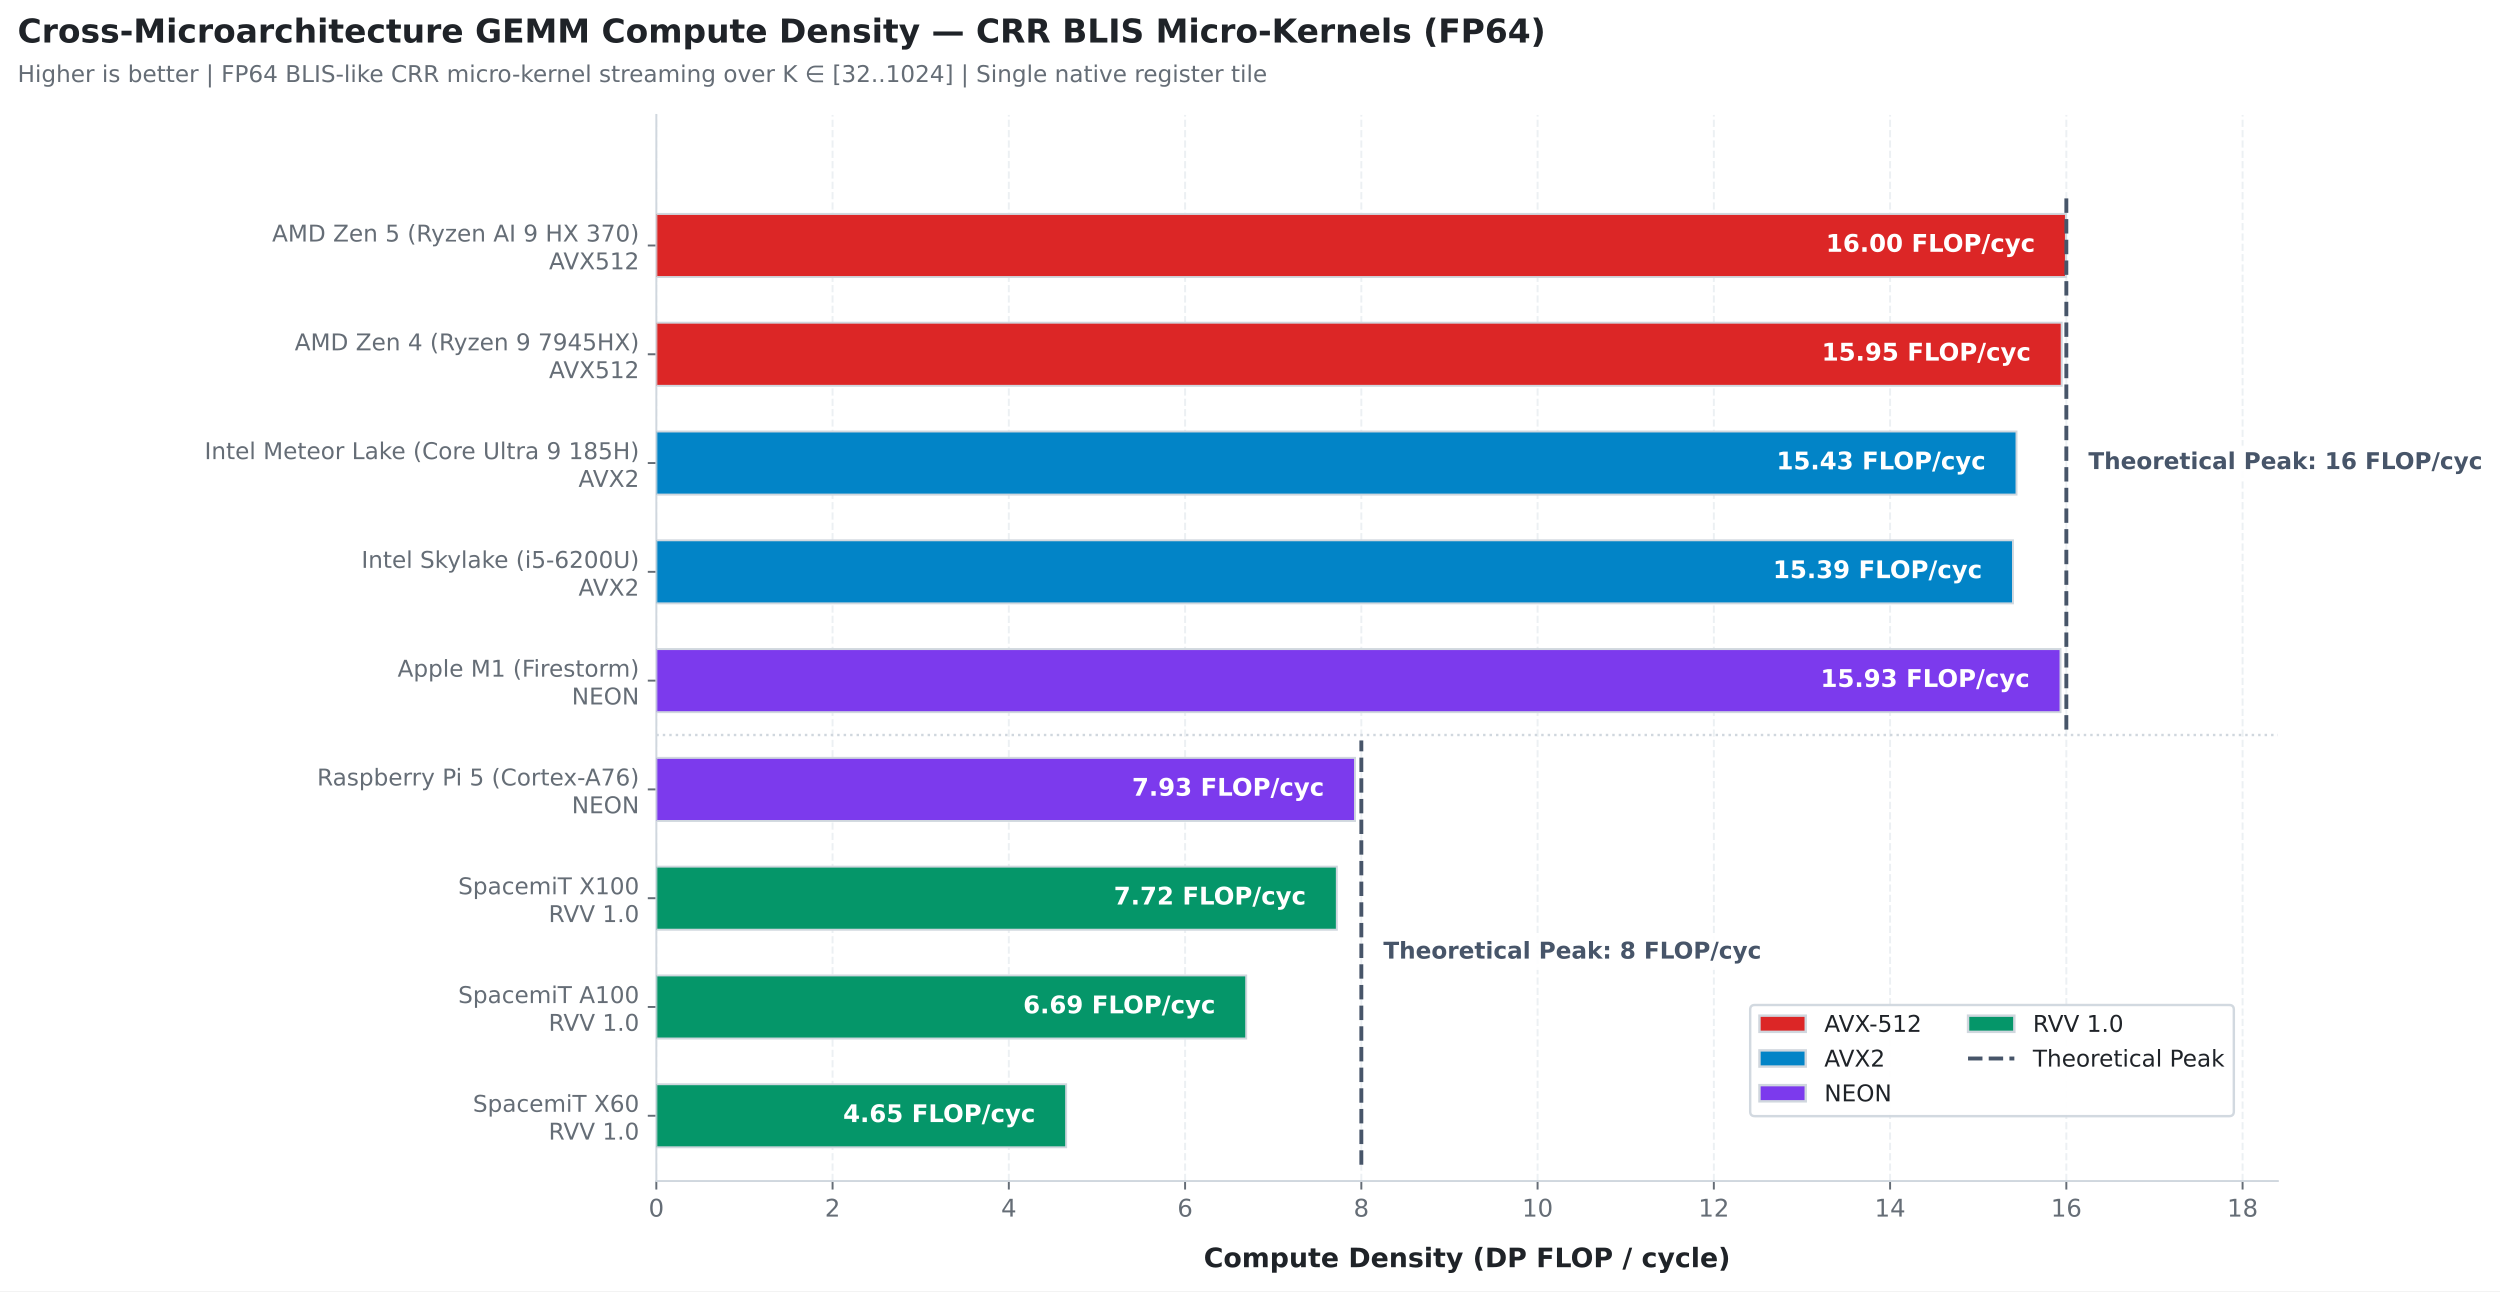
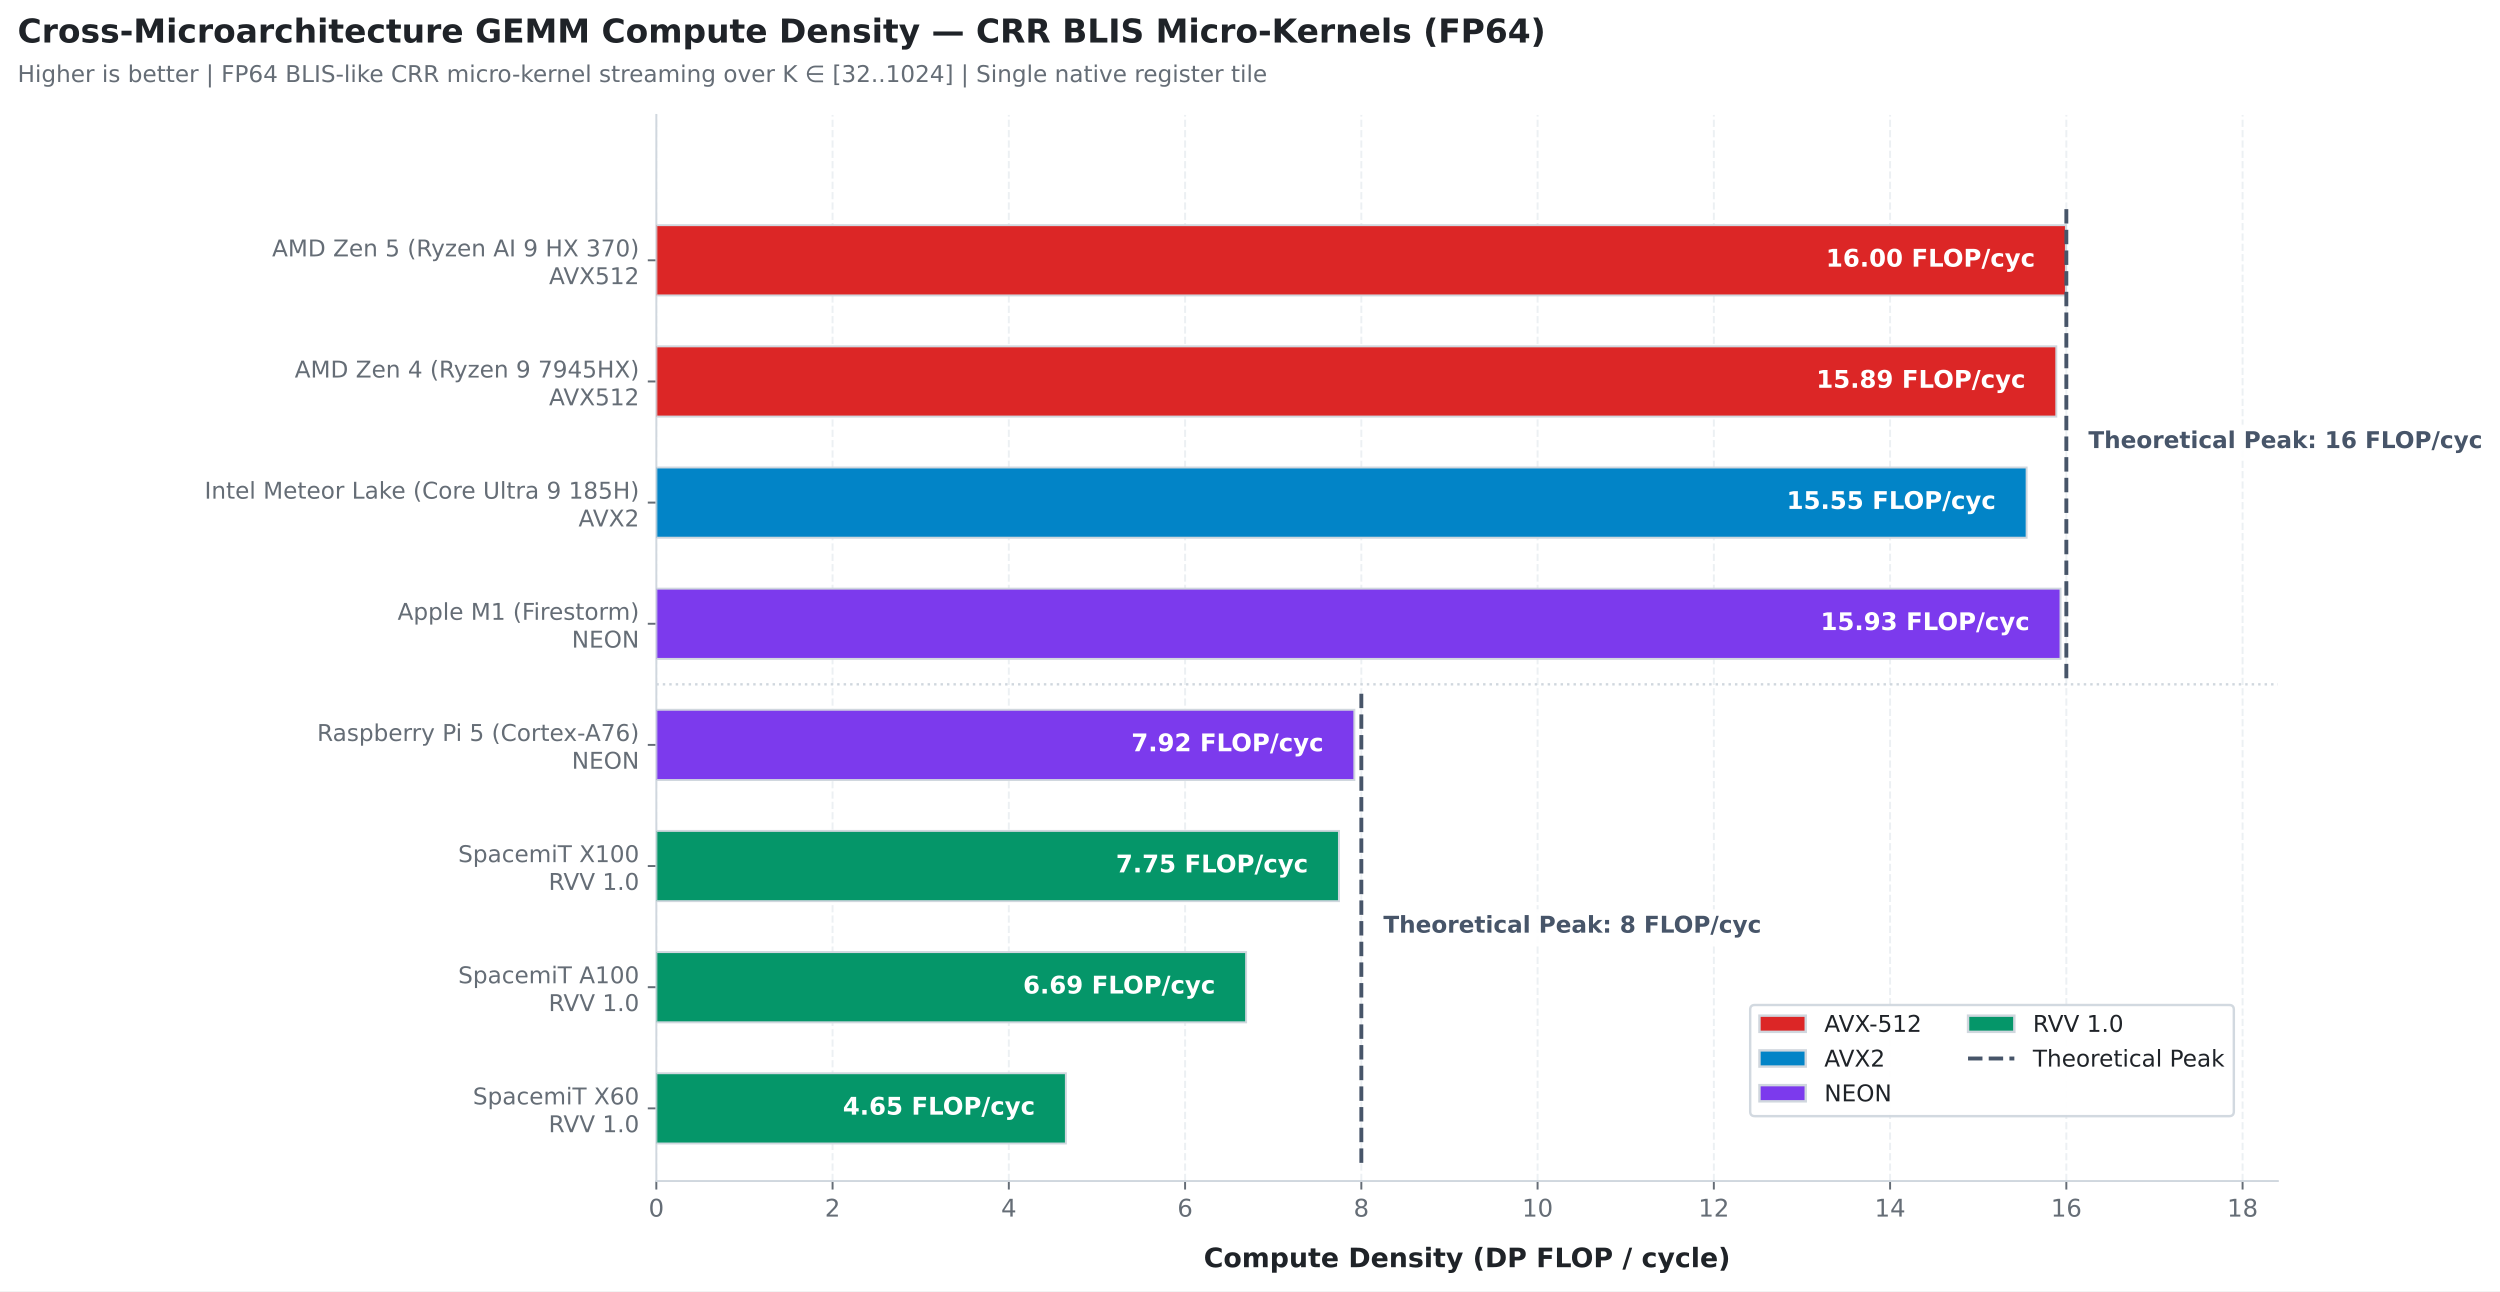
<svg xmlns="http://www.w3.org/2000/svg" xmlns:xlink="http://www.w3.org/1999/xlink" width="1025.709pt" height="529.759pt" viewBox="0 0 1025.709 529.759" version="1.1">
  <defs>
    <style type="text/css">*{stroke-linejoin: round; stroke-linecap: butt}</style>
  </defs>
  <g id="figure_1">
    <g id="patch_1">
      <path d="M 0 529.759  L 1025.709 529.759  L 1025.709 0  L 0 0  z " style="fill: #ffffff" />
    </g>
    <g id="axes_1">
      <g id="patch_2">
        <path d="M 269.28 484.558  L 934.56 484.558  L 934.56 47.158  L 269.28 47.158  z " style="fill: #ffffff" />
      </g>
      <g id="matplotlib.axis_1">
        <g id="xtick_1">
          <g id="line2d_1">
-             <path d="M 269.28 484.558  L 269.28 47.158  " clip-path="url(#pf3f0d7f407)" style="fill: none; stroke-dasharray: 2.96,1.28; stroke-dashoffset: 0; stroke: #eaeef2; stroke-opacity: 0.9; stroke-width: 0.8" />
+             <path d="M 269.28 484.558  L 269.28 47.158  " clip-path="url(#p7a6e7ef823)" style="fill: none; stroke-dasharray: 2.96,1.28; stroke-dashoffset: 0; stroke: #eaeef2; stroke-opacity: 0.9; stroke-width: 0.8" />
          </g>
          <g id="line2d_2">
            <defs>
-               <path id="m3ccd0ef0bd" d="M 0 0  L 0 3.5  " style="stroke: #656d76; stroke-width: 0.8" />
+               <path id="mf4d16cbd3a" d="M 0 0  L 0 3.5  " style="stroke: #656d76; stroke-width: 0.8" />
            </defs>
            <g>
-               <use xlink:href="#m3ccd0ef0bd" x="269.28" y="484.558" style="fill: #656d76; stroke: #656d76; stroke-width: 0.8" />
+               <use xlink:href="#mf4d16cbd3a" x="269.28" y="484.558" style="fill: #656d76; stroke: #656d76; stroke-width: 0.8" />
            </g>
          </g>
          <g id="text_1">
            <text style="font-size: 10px; font-family: 'DejaVu Sans', 'Liberation Sans', 'Helvetica', 'Arial', sans-serif; text-anchor: middle; fill: #656d76" x="269.28" y="499.156" transform="rotate(-0 269.28 499.1555)">0</text>
          </g>
        </g>
        <g id="xtick_2">
          <g id="line2d_3">
-             <path d="M 341.593 484.558  L 341.593 47.158  " clip-path="url(#pf3f0d7f407)" style="fill: none; stroke-dasharray: 2.96,1.28; stroke-dashoffset: 0; stroke: #eaeef2; stroke-opacity: 0.9; stroke-width: 0.8" />
+             <path d="M 341.593 484.558  L 341.593 47.158  " clip-path="url(#p7a6e7ef823)" style="fill: none; stroke-dasharray: 2.96,1.28; stroke-dashoffset: 0; stroke: #eaeef2; stroke-opacity: 0.9; stroke-width: 0.8" />
          </g>
          <g id="line2d_4">
            <g>
-               <use xlink:href="#m3ccd0ef0bd" x="341.593" y="484.558" style="fill: #656d76; stroke: #656d76; stroke-width: 0.8" />
+               <use xlink:href="#mf4d16cbd3a" x="341.593" y="484.558" style="fill: #656d76; stroke: #656d76; stroke-width: 0.8" />
            </g>
          </g>
          <g id="text_2">
            <text style="font-size: 10px; font-family: 'DejaVu Sans', 'Liberation Sans', 'Helvetica', 'Arial', sans-serif; text-anchor: middle; fill: #656d76" x="341.593" y="499.156" transform="rotate(-0 341.593 499.1555)">2</text>
          </g>
        </g>
        <g id="xtick_3">
          <g id="line2d_5">
-             <path d="M 413.906 484.558  L 413.906 47.158  " clip-path="url(#pf3f0d7f407)" style="fill: none; stroke-dasharray: 2.96,1.28; stroke-dashoffset: 0; stroke: #eaeef2; stroke-opacity: 0.9; stroke-width: 0.8" />
+             <path d="M 413.906 484.558  L 413.906 47.158  " clip-path="url(#p7a6e7ef823)" style="fill: none; stroke-dasharray: 2.96,1.28; stroke-dashoffset: 0; stroke: #eaeef2; stroke-opacity: 0.9; stroke-width: 0.8" />
          </g>
          <g id="line2d_6">
            <g>
-               <use xlink:href="#m3ccd0ef0bd" x="413.906" y="484.558" style="fill: #656d76; stroke: #656d76; stroke-width: 0.8" />
+               <use xlink:href="#mf4d16cbd3a" x="413.906" y="484.558" style="fill: #656d76; stroke: #656d76; stroke-width: 0.8" />
            </g>
          </g>
          <g id="text_3">
            <text style="font-size: 10px; font-family: 'DejaVu Sans', 'Liberation Sans', 'Helvetica', 'Arial', sans-serif; text-anchor: middle; fill: #656d76" x="413.906" y="499.156" transform="rotate(-0 413.9061 499.1555)">4</text>
          </g>
        </g>
        <g id="xtick_4">
          <g id="line2d_7">
-             <path d="M 486.219 484.558  L 486.219 47.158  " clip-path="url(#pf3f0d7f407)" style="fill: none; stroke-dasharray: 2.96,1.28; stroke-dashoffset: 0; stroke: #eaeef2; stroke-opacity: 0.9; stroke-width: 0.8" />
+             <path d="M 486.219 484.558  L 486.219 47.158  " clip-path="url(#p7a6e7ef823)" style="fill: none; stroke-dasharray: 2.96,1.28; stroke-dashoffset: 0; stroke: #eaeef2; stroke-opacity: 0.9; stroke-width: 0.8" />
          </g>
          <g id="line2d_8">
            <g>
-               <use xlink:href="#m3ccd0ef0bd" x="486.219" y="484.558" style="fill: #656d76; stroke: #656d76; stroke-width: 0.8" />
+               <use xlink:href="#mf4d16cbd3a" x="486.219" y="484.558" style="fill: #656d76; stroke: #656d76; stroke-width: 0.8" />
            </g>
          </g>
          <g id="text_4">
            <text style="font-size: 10px; font-family: 'DejaVu Sans', 'Liberation Sans', 'Helvetica', 'Arial', sans-serif; text-anchor: middle; fill: #656d76" x="486.219" y="499.156" transform="rotate(-0 486.2191 499.1555)">6</text>
          </g>
        </g>
        <g id="xtick_5">
          <g id="line2d_9">
-             <path d="M 558.532 484.558  L 558.532 47.158  " clip-path="url(#pf3f0d7f407)" style="fill: none; stroke-dasharray: 2.96,1.28; stroke-dashoffset: 0; stroke: #eaeef2; stroke-opacity: 0.9; stroke-width: 0.8" />
+             <path d="M 558.532 484.558  L 558.532 47.158  " clip-path="url(#p7a6e7ef823)" style="fill: none; stroke-dasharray: 2.96,1.28; stroke-dashoffset: 0; stroke: #eaeef2; stroke-opacity: 0.9; stroke-width: 0.8" />
          </g>
          <g id="line2d_10">
            <g>
-               <use xlink:href="#m3ccd0ef0bd" x="558.532" y="484.558" style="fill: #656d76; stroke: #656d76; stroke-width: 0.8" />
+               <use xlink:href="#mf4d16cbd3a" x="558.532" y="484.558" style="fill: #656d76; stroke: #656d76; stroke-width: 0.8" />
            </g>
          </g>
          <g id="text_5">
            <text style="font-size: 10px; font-family: 'DejaVu Sans', 'Liberation Sans', 'Helvetica', 'Arial', sans-serif; text-anchor: middle; fill: #656d76" x="558.532" y="499.156" transform="rotate(-0 558.5322 499.1555)">8</text>
          </g>
        </g>
        <g id="xtick_6">
          <g id="line2d_11">
-             <path d="M 630.845 484.558  L 630.845 47.158  " clip-path="url(#pf3f0d7f407)" style="fill: none; stroke-dasharray: 2.96,1.28; stroke-dashoffset: 0; stroke: #eaeef2; stroke-opacity: 0.9; stroke-width: 0.8" />
+             <path d="M 630.845 484.558  L 630.845 47.158  " clip-path="url(#p7a6e7ef823)" style="fill: none; stroke-dasharray: 2.96,1.28; stroke-dashoffset: 0; stroke: #eaeef2; stroke-opacity: 0.9; stroke-width: 0.8" />
          </g>
          <g id="line2d_12">
            <g>
-               <use xlink:href="#m3ccd0ef0bd" x="630.845" y="484.558" style="fill: #656d76; stroke: #656d76; stroke-width: 0.8" />
+               <use xlink:href="#mf4d16cbd3a" x="630.845" y="484.558" style="fill: #656d76; stroke: #656d76; stroke-width: 0.8" />
            </g>
          </g>
          <g id="text_6">
            <text style="font-size: 10px; font-family: 'DejaVu Sans', 'Liberation Sans', 'Helvetica', 'Arial', sans-serif; text-anchor: middle; fill: #656d76" x="630.845" y="499.156" transform="rotate(-0 630.8452 499.1555)">10</text>
          </g>
        </g>
        <g id="xtick_7">
          <g id="line2d_13">
-             <path d="M 703.158 484.558  L 703.158 47.158  " clip-path="url(#pf3f0d7f407)" style="fill: none; stroke-dasharray: 2.96,1.28; stroke-dashoffset: 0; stroke: #eaeef2; stroke-opacity: 0.9; stroke-width: 0.8" />
+             <path d="M 703.158 484.558  L 703.158 47.158  " clip-path="url(#p7a6e7ef823)" style="fill: none; stroke-dasharray: 2.96,1.28; stroke-dashoffset: 0; stroke: #eaeef2; stroke-opacity: 0.9; stroke-width: 0.8" />
          </g>
          <g id="line2d_14">
            <g>
-               <use xlink:href="#m3ccd0ef0bd" x="703.158" y="484.558" style="fill: #656d76; stroke: #656d76; stroke-width: 0.8" />
+               <use xlink:href="#mf4d16cbd3a" x="703.158" y="484.558" style="fill: #656d76; stroke: #656d76; stroke-width: 0.8" />
            </g>
          </g>
          <g id="text_7">
            <text style="font-size: 10px; font-family: 'DejaVu Sans', 'Liberation Sans', 'Helvetica', 'Arial', sans-serif; text-anchor: middle; fill: #656d76" x="703.158" y="499.156" transform="rotate(-0 703.1583 499.1555)">12</text>
          </g>
        </g>
        <g id="xtick_8">
          <g id="line2d_15">
-             <path d="M 775.471 484.558  L 775.471 47.158  " clip-path="url(#pf3f0d7f407)" style="fill: none; stroke-dasharray: 2.96,1.28; stroke-dashoffset: 0; stroke: #eaeef2; stroke-opacity: 0.9; stroke-width: 0.8" />
+             <path d="M 775.471 484.558  L 775.471 47.158  " clip-path="url(#p7a6e7ef823)" style="fill: none; stroke-dasharray: 2.96,1.28; stroke-dashoffset: 0; stroke: #eaeef2; stroke-opacity: 0.9; stroke-width: 0.8" />
          </g>
          <g id="line2d_16">
            <g>
-               <use xlink:href="#m3ccd0ef0bd" x="775.471" y="484.558" style="fill: #656d76; stroke: #656d76; stroke-width: 0.8" />
+               <use xlink:href="#mf4d16cbd3a" x="775.471" y="484.558" style="fill: #656d76; stroke: #656d76; stroke-width: 0.8" />
            </g>
          </g>
          <g id="text_8">
            <text style="font-size: 10px; font-family: 'DejaVu Sans', 'Liberation Sans', 'Helvetica', 'Arial', sans-serif; text-anchor: middle; fill: #656d76" x="775.471" y="499.156" transform="rotate(-0 775.4713 499.1555)">14</text>
          </g>
        </g>
        <g id="xtick_9">
          <g id="line2d_17">
-             <path d="M 847.784 484.558  L 847.784 47.158  " clip-path="url(#pf3f0d7f407)" style="fill: none; stroke-dasharray: 2.96,1.28; stroke-dashoffset: 0; stroke: #eaeef2; stroke-opacity: 0.9; stroke-width: 0.8" />
+             <path d="M 847.784 484.558  L 847.784 47.158  " clip-path="url(#p7a6e7ef823)" style="fill: none; stroke-dasharray: 2.96,1.28; stroke-dashoffset: 0; stroke: #eaeef2; stroke-opacity: 0.9; stroke-width: 0.8" />
          </g>
          <g id="line2d_18">
            <g>
-               <use xlink:href="#m3ccd0ef0bd" x="847.784" y="484.558" style="fill: #656d76; stroke: #656d76; stroke-width: 0.8" />
+               <use xlink:href="#mf4d16cbd3a" x="847.784" y="484.558" style="fill: #656d76; stroke: #656d76; stroke-width: 0.8" />
            </g>
          </g>
          <g id="text_9">
            <text style="font-size: 10px; font-family: 'DejaVu Sans', 'Liberation Sans', 'Helvetica', 'Arial', sans-serif; text-anchor: middle; fill: #656d76" x="847.784" y="499.156" transform="rotate(-0 847.7843 499.1555)">16</text>
          </g>
        </g>
        <g id="xtick_10">
          <g id="line2d_19">
-             <path d="M 920.097 484.558  L 920.097 47.158  " clip-path="url(#pf3f0d7f407)" style="fill: none; stroke-dasharray: 2.96,1.28; stroke-dashoffset: 0; stroke: #eaeef2; stroke-opacity: 0.9; stroke-width: 0.8" />
+             <path d="M 920.097 484.558  L 920.097 47.158  " clip-path="url(#p7a6e7ef823)" style="fill: none; stroke-dasharray: 2.96,1.28; stroke-dashoffset: 0; stroke: #eaeef2; stroke-opacity: 0.9; stroke-width: 0.8" />
          </g>
          <g id="line2d_20">
            <g>
-               <use xlink:href="#m3ccd0ef0bd" x="920.097" y="484.558" style="fill: #656d76; stroke: #656d76; stroke-width: 0.8" />
+               <use xlink:href="#mf4d16cbd3a" x="920.097" y="484.558" style="fill: #656d76; stroke: #656d76; stroke-width: 0.8" />
            </g>
          </g>
          <g id="text_10">
            <text style="font-size: 10px; font-family: 'DejaVu Sans', 'Liberation Sans', 'Helvetica', 'Arial', sans-serif; text-anchor: middle; fill: #656d76" x="920.097" y="499.156" transform="rotate(-0 920.0974 499.1555)">18</text>
          </g>
        </g>
        <g id="text_11">
          <text style="font-weight: 700; font-size: 11px; font-family: 'DejaVu Sans', 'Liberation Sans', 'Helvetica', 'Arial', sans-serif; text-anchor: middle; fill: #1f2328" x="601.92" y="519.916" transform="rotate(-0 601.92 519.9162)">Compute Density (DP FLOP / cycle)</text>
        </g>
      </g>
      <g id="matplotlib.axis_2">
        <g id="ytick_1">
          <g id="line2d_21">
            <defs>
-               <path id="mdc178f519f" d="M 0 0  L -3.5 0  " style="stroke: #656d76; stroke-width: 0.8" />
+               <path id="m6ba7c8d08c" d="M 0 0  L -3.5 0  " style="stroke: #656d76; stroke-width: 0.8" />
            </defs>
            <g>
-               <use xlink:href="#mdc178f519f" x="269.28" y="457.778" style="fill: #656d76; stroke: #656d76; stroke-width: 0.8" />
+               <use xlink:href="#m6ba7c8d08c" x="269.28" y="454.735" style="fill: #656d76; stroke: #656d76; stroke-width: 0.8" />
            </g>
          </g>
          <g id="text_12">
-             <text style="font-size: 9.5px; font-family: 'DejaVu Sans', 'Liberation Sans', 'Helvetica', 'Arial', sans-serif; fill: #656d76" transform="translate(194.0166 456.1621)">SpacemiT X60</text>
-             <text style="font-size: 9.5px; font-family: 'DejaVu Sans', 'Liberation Sans', 'Helvetica', 'Arial', sans-serif; fill: #656d76" transform="translate(225.0741 467.5639)">RVV 1.0</text>
+             <text style="font-size: 9.5px; font-family: 'DejaVu Sans', 'Liberation Sans', 'Helvetica', 'Arial', sans-serif; fill: #656d76" transform="translate(194.0166 453.119)">SpacemiT X60</text>
+             <text style="font-size: 9.5px; font-family: 'DejaVu Sans', 'Liberation Sans', 'Helvetica', 'Arial', sans-serif; fill: #656d76" transform="translate(225.0741 464.5208)">RVV 1.0</text>
          </g>
        </g>
        <g id="ytick_2">
          <g id="line2d_22">
            <g>
-               <use xlink:href="#mdc178f519f" x="269.28" y="413.146" style="fill: #656d76; stroke: #656d76; stroke-width: 0.8" />
+               <use xlink:href="#m6ba7c8d08c" x="269.28" y="405.031" style="fill: #656d76; stroke: #656d76; stroke-width: 0.8" />
            </g>
          </g>
          <g id="text_13">
-             <text style="font-size: 9.5px; font-family: 'DejaVu Sans', 'Liberation Sans', 'Helvetica', 'Arial', sans-serif; fill: #656d76" transform="translate(187.9811 411.5294)">SpacemiT A100</text>
-             <text style="font-size: 9.5px; font-family: 'DejaVu Sans', 'Liberation Sans', 'Helvetica', 'Arial', sans-serif; fill: #656d76" transform="translate(225.0741 422.9313)">RVV 1.0</text>
+             <text style="font-size: 9.5px; font-family: 'DejaVu Sans', 'Liberation Sans', 'Helvetica', 'Arial', sans-serif; fill: #656d76" transform="translate(187.9811 403.4144)">SpacemiT A100</text>
+             <text style="font-size: 9.5px; font-family: 'DejaVu Sans', 'Liberation Sans', 'Helvetica', 'Arial', sans-serif; fill: #656d76" transform="translate(225.0741 414.8163)">RVV 1.0</text>
          </g>
        </g>
        <g id="ytick_3">
          <g id="line2d_23">
            <g>
-               <use xlink:href="#mdc178f519f" x="269.28" y="368.513" style="fill: #656d76; stroke: #656d76; stroke-width: 0.8" />
+               <use xlink:href="#m6ba7c8d08c" x="269.28" y="355.326" style="fill: #656d76; stroke: #656d76; stroke-width: 0.8" />
            </g>
          </g>
          <g id="text_14">
-             <text style="font-size: 9.5px; font-family: 'DejaVu Sans', 'Liberation Sans', 'Helvetica', 'Arial', sans-serif; fill: #656d76" transform="translate(187.9722 366.8968)">SpacemiT X100</text>
-             <text style="font-size: 9.5px; font-family: 'DejaVu Sans', 'Liberation Sans', 'Helvetica', 'Arial', sans-serif; fill: #656d76" transform="translate(225.0741 378.2986)">RVV 1.0</text>
+             <text style="font-size: 9.5px; font-family: 'DejaVu Sans', 'Liberation Sans', 'Helvetica', 'Arial', sans-serif; fill: #656d76" transform="translate(187.9722 353.7099)">SpacemiT X100</text>
+             <text style="font-size: 9.5px; font-family: 'DejaVu Sans', 'Liberation Sans', 'Helvetica', 'Arial', sans-serif; fill: #656d76" transform="translate(225.0741 365.1117)">RVV 1.0</text>
          </g>
        </g>
        <g id="ytick_4">
          <g id="line2d_24">
            <g>
-               <use xlink:href="#mdc178f519f" x="269.28" y="323.88" style="fill: #656d76; stroke: #656d76; stroke-width: 0.8" />
+               <use xlink:href="#m6ba7c8d08c" x="269.28" y="305.622" style="fill: #656d76; stroke: #656d76; stroke-width: 0.8" />
            </g>
          </g>
          <g id="text_15">
-             <text style="font-size: 9.5px; font-family: 'DejaVu Sans', 'Liberation Sans', 'Helvetica', 'Arial', sans-serif; fill: #656d76" transform="translate(130.086 322.2641)">Raspberry Pi 5 (Cortex-A76)</text>
-             <text style="font-size: 9.5px; font-family: 'DejaVu Sans', 'Liberation Sans', 'Helvetica', 'Arial', sans-serif; fill: #656d76" transform="translate(234.5845 333.666)">NEON</text>
+             <text style="font-size: 9.5px; font-family: 'DejaVu Sans', 'Liberation Sans', 'Helvetica', 'Arial', sans-serif; fill: #656d76" transform="translate(130.086 304.0053)">Raspberry Pi 5 (Cortex-A76)</text>
+             <text style="font-size: 9.5px; font-family: 'DejaVu Sans', 'Liberation Sans', 'Helvetica', 'Arial', sans-serif; fill: #656d76" transform="translate(234.5845 315.4072)">NEON</text>
          </g>
        </g>
        <g id="ytick_5">
          <g id="line2d_25">
            <g>
-               <use xlink:href="#mdc178f519f" x="269.28" y="279.248" style="fill: #656d76; stroke: #656d76; stroke-width: 0.8" />
+               <use xlink:href="#m6ba7c8d08c" x="269.28" y="255.917" style="fill: #656d76; stroke: #656d76; stroke-width: 0.8" />
            </g>
          </g>
          <g id="text_16">
-             <text style="font-size: 9.5px; font-family: 'DejaVu Sans', 'Liberation Sans', 'Helvetica', 'Arial', sans-serif; fill: #656d76" transform="translate(163.1104 277.6315)">Apple M1 (Firestorm)</text>
-             <text style="font-size: 9.5px; font-family: 'DejaVu Sans', 'Liberation Sans', 'Helvetica', 'Arial', sans-serif; fill: #656d76" transform="translate(234.5845 289.0333)">NEON</text>
+             <text style="font-size: 9.5px; font-family: 'DejaVu Sans', 'Liberation Sans', 'Helvetica', 'Arial', sans-serif; fill: #656d76" transform="translate(163.1104 254.3008)">Apple M1 (Firestorm)</text>
+             <text style="font-size: 9.5px; font-family: 'DejaVu Sans', 'Liberation Sans', 'Helvetica', 'Arial', sans-serif; fill: #656d76" transform="translate(234.5845 265.7026)">NEON</text>
          </g>
        </g>
        <g id="ytick_6">
          <g id="line2d_26">
            <g>
-               <use xlink:href="#mdc178f519f" x="269.28" y="234.615" style="fill: #656d76; stroke: #656d76; stroke-width: 0.8" />
+               <use xlink:href="#m6ba7c8d08c" x="269.28" y="206.212" style="fill: #656d76; stroke: #656d76; stroke-width: 0.8" />
            </g>
          </g>
          <g id="text_17">
-             <text style="font-size: 9.5px; font-family: 'DejaVu Sans', 'Liberation Sans', 'Helvetica', 'Arial', sans-serif; fill: #656d76" transform="translate(148.2696 232.9988)">Intel Skylake (i5-6200U)</text>
-             <text style="font-size: 9.5px; font-family: 'DejaVu Sans', 'Liberation Sans', 'Helvetica', 'Arial', sans-serif; fill: #656d76" transform="translate(237.338 244.4007)">AVX2</text>
+             <text style="font-size: 9.5px; font-family: 'DejaVu Sans', 'Liberation Sans', 'Helvetica', 'Arial', sans-serif; fill: #656d76" transform="translate(83.91305 204.5962)">Intel Meteor Lake (Core Ultra 9 185H)</text>
+             <text style="font-size: 9.5px; font-family: 'DejaVu Sans', 'Liberation Sans', 'Helvetica', 'Arial', sans-serif; fill: #656d76" transform="translate(237.338 215.9981)">AVX2</text>
          </g>
        </g>
        <g id="ytick_7">
          <g id="line2d_27">
            <g>
-               <use xlink:href="#mdc178f519f" x="269.28" y="189.982" style="fill: #656d76; stroke: #656d76; stroke-width: 0.8" />
+               <use xlink:href="#m6ba7c8d08c" x="269.28" y="156.508" style="fill: #656d76; stroke: #656d76; stroke-width: 0.8" />
            </g>
          </g>
          <g id="text_18">
-             <text style="font-size: 9.5px; font-family: 'DejaVu Sans', 'Liberation Sans', 'Helvetica', 'Arial', sans-serif; fill: #656d76" transform="translate(83.91305 188.3662)">Intel Meteor Lake (Core Ultra 9 185H)</text>
-             <text style="font-size: 9.5px; font-family: 'DejaVu Sans', 'Liberation Sans', 'Helvetica', 'Arial', sans-serif; fill: #656d76" transform="translate(237.338 199.768)">AVX2</text>
+             <text style="font-size: 9.5px; font-family: 'DejaVu Sans', 'Liberation Sans', 'Helvetica', 'Arial', sans-serif; fill: #656d76" transform="translate(120.9126 154.8913)">AMD Zen 4 (Ryzen 9 7945HX)</text>
+             <text style="font-size: 9.5px; font-family: 'DejaVu Sans', 'Liberation Sans', 'Helvetica', 'Arial', sans-serif; fill: #656d76" transform="translate(225.2493 166.2932)">AVX512</text>
          </g>
        </g>
        <g id="ytick_8">
          <g id="line2d_28">
            <g>
-               <use xlink:href="#mdc178f519f" x="269.28" y="145.35" style="fill: #656d76; stroke: #656d76; stroke-width: 0.8" />
+               <use xlink:href="#m6ba7c8d08c" x="269.28" y="106.803" style="fill: #656d76; stroke: #656d76; stroke-width: 0.8" />
            </g>
          </g>
          <g id="text_19">
-             <text style="font-size: 9.5px; font-family: 'DejaVu Sans', 'Liberation Sans', 'Helvetica', 'Arial', sans-serif; fill: #656d76" transform="translate(120.9126 143.7331)">AMD Zen 4 (Ryzen 9 7945HX)</text>
-             <text style="font-size: 9.5px; font-family: 'DejaVu Sans', 'Liberation Sans', 'Helvetica', 'Arial', sans-serif; fill: #656d76" transform="translate(225.2493 155.135)">AVX512</text>
-           </g>
-         </g>
-         <g id="ytick_9">
-           <g id="line2d_29">
-             <g>
-               <use xlink:href="#mdc178f519f" x="269.28" y="100.717" style="fill: #656d76; stroke: #656d76; stroke-width: 0.8" />
-             </g>
-           </g>
-           <g id="text_20">
-             <text style="font-size: 9.5px; font-family: 'DejaVu Sans', 'Liberation Sans', 'Helvetica', 'Arial', sans-serif; fill: #656d76" transform="translate(111.6174 99.1005)">AMD Zen 5 (Ryzen AI 9 HX 370)</text>
-             <text style="font-size: 9.5px; font-family: 'DejaVu Sans', 'Liberation Sans', 'Helvetica', 'Arial', sans-serif; fill: #656d76" transform="translate(225.2493 110.5024)">AVX512</text>
-           </g>
-         </g>
-       </g>
-       <g id="line2d_30">
-         <path d="M 269.28 301.564  L 934.56 301.564  " clip-path="url(#pf3f0d7f407)" style="fill: none; stroke-dasharray: 1,1.65; stroke-dashoffset: 0; stroke: #d0d7de" />
+             <text style="font-size: 9.5px; font-family: 'DejaVu Sans', 'Liberation Sans', 'Helvetica', 'Arial', sans-serif; fill: #656d76" transform="translate(111.6174 105.1868)">AMD Zen 5 (Ryzen AI 9 HX 370)</text>
+             <text style="font-size: 9.5px; font-family: 'DejaVu Sans', 'Liberation Sans', 'Helvetica', 'Arial', sans-serif; fill: #656d76" transform="translate(225.2493 116.5886)">AVX512</text>
+           </g>
+         </g>
+       </g>
+       <g id="line2d_29">
+         <path d="M 269.28 280.769  L 934.56 280.769  " clip-path="url(#p7a6e7ef823)" style="fill: none; stroke-dasharray: 1,1.65; stroke-dashoffset: 0; stroke: #d0d7de" />
      </g>
      <g id="patch_3">
        <path d="M 269.28 484.558  L 269.28 47.158  " style="fill: none; stroke: #d0d7de; stroke-width: 0.8; stroke-linejoin: miter; stroke-linecap: square" />
      </g>
      <g id="patch_4">
        <path d="M 269.28 484.558  L 934.56 484.558  " style="fill: none; stroke: #d0d7de; stroke-width: 0.8; stroke-linejoin: miter; stroke-linecap: square" />
      </g>
      <g id="patch_5">
-         <path d="M 269.28 470.722  L 437.422 470.722  L 437.422 444.835  L 269.28 444.835  z " clip-path="url(#pf3f0d7f407)" style="fill: #059669; stroke: #d0d7de; stroke-width: 0.8; stroke-linejoin: miter" />
+         <path d="M 269.28 469.149  L 437.317 469.149  L 437.317 440.321  L 269.28 440.321  z " clip-path="url(#p7a6e7ef823)" style="fill: #059669; stroke: #d0d7de; stroke-width: 0.8; stroke-linejoin: miter" />
      </g>
      <g id="patch_6">
-         <path d="M 269.28 426.089  L 511.297 426.089  L 511.297 400.202  L 269.28 400.202  z " clip-path="url(#pf3f0d7f407)" style="fill: #059669; stroke: #d0d7de; stroke-width: 0.8; stroke-linejoin: miter" />
+         <path d="M 269.28 419.445  L 511.258 419.445  L 511.258 390.616  L 269.28 390.616  z " clip-path="url(#p7a6e7ef823)" style="fill: #059669; stroke: #d0d7de; stroke-width: 0.8; stroke-linejoin: miter" />
      </g>
      <g id="patch_7">
-         <path d="M 269.28 381.456  L 548.477 381.456  L 548.477 355.57  L 269.28 355.57  z " clip-path="url(#pf3f0d7f407)" style="fill: #059669; stroke: #d0d7de; stroke-width: 0.8; stroke-linejoin: miter" />
+         <path d="M 269.28 369.74  L 549.348 369.74  L 549.348 340.912  L 269.28 340.912  z " clip-path="url(#p7a6e7ef823)" style="fill: #059669; stroke: #d0d7de; stroke-width: 0.8; stroke-linejoin: miter" />
      </g>
      <g id="patch_8">
-         <path d="M 269.28 336.824  L 555.94 336.824  L 555.94 310.937  L 269.28 310.937  z " clip-path="url(#pf3f0d7f407)" style="fill: #7c3aed; stroke: #d0d7de; stroke-width: 0.8; stroke-linejoin: miter" />
+         <path d="M 269.28 320.036  L 555.669 320.036  L 555.669 291.207  L 269.28 291.207  z " clip-path="url(#p7a6e7ef823)" style="fill: #7c3aed; stroke: #d0d7de; stroke-width: 0.8; stroke-linejoin: miter" />
      </g>
      <g id="patch_9">
-         <path d="M 269.28 292.191  L 845.394 292.191  L 845.394 266.304  L 269.28 266.304  z " clip-path="url(#pf3f0d7f407)" style="fill: #7c3aed; stroke: #d0d7de; stroke-width: 0.8; stroke-linejoin: miter" />
+         <path d="M 269.28 270.331  L 845.398 270.331  L 845.398 241.503  L 269.28 241.503  z " clip-path="url(#p7a6e7ef823)" style="fill: #7c3aed; stroke: #d0d7de; stroke-width: 0.8; stroke-linejoin: miter" />
      </g>
      <g id="patch_10">
-         <path d="M 269.28 247.559  L 825.892 247.559  L 825.892 221.672  L 269.28 221.672  z " clip-path="url(#pf3f0d7f407)" style="fill: #0284c7; stroke: #d0d7de; stroke-width: 0.8; stroke-linejoin: miter" />
+         <path d="M 269.28 220.627  L 831.492 220.627  L 831.492 191.798  L 269.28 191.798  z " clip-path="url(#p7a6e7ef823)" style="fill: #0284c7; stroke: #d0d7de; stroke-width: 0.8; stroke-linejoin: miter" />
      </g>
      <g id="patch_11">
-         <path d="M 269.28 202.926  L 827.338 202.926  L 827.338 177.039  L 269.28 177.039  z " clip-path="url(#pf3f0d7f407)" style="fill: #0284c7; stroke: #d0d7de; stroke-width: 0.8; stroke-linejoin: miter" />
+         <path d="M 269.28 170.922  L 843.666 170.922  L 843.666 142.094  L 269.28 142.094  z " clip-path="url(#p7a6e7ef823)" style="fill: #dc2626; stroke: #d0d7de; stroke-width: 0.8; stroke-linejoin: miter" />
      </g>
      <g id="patch_12">
-         <path d="M 269.28 158.293  L 845.883 158.293  L 845.883 132.406  L 269.28 132.406  z " clip-path="url(#pf3f0d7f407)" style="fill: #dc2626; stroke: #d0d7de; stroke-width: 0.8; stroke-linejoin: miter" />
-       </g>
-       <g id="patch_13">
-         <path d="M 269.28 113.661  L 847.614 113.661  L 847.614 87.774  L 269.28 87.774  z " clip-path="url(#pf3f0d7f407)" style="fill: #dc2626; stroke: #d0d7de; stroke-width: 0.8; stroke-linejoin: miter" />
+         <path d="M 269.28 121.218  L 847.611 121.218  L 847.611 92.389  L 269.28 92.389  z " clip-path="url(#p7a6e7ef823)" style="fill: #dc2626; stroke: #d0d7de; stroke-width: 0.8; stroke-linejoin: miter" />
      </g>
      <g id="LineCollection_1">
-         <path d="M 558.532 477.863  L 558.532 303.796  " clip-path="url(#pf3f0d7f407)" style="fill: none; stroke-dasharray: 5.92,2.56; stroke-dashoffset: 0; stroke: #475569; stroke-width: 1.6" />
+         <path d="M 558.532 477.102  L 558.532 283.254  " clip-path="url(#p7a6e7ef823)" style="fill: none; stroke-dasharray: 5.92,2.56; stroke-dashoffset: 0; stroke: #475569; stroke-width: 1.6" />
+       </g>
+       <g id="text_20">
+         <g id="patch_13">
+           <path d="M 567.571 387.304  L 722.647 387.304  Q 725.022 387.304 725.022 384.929  L 725.022 375.428  Q 725.022 373.053 722.647 373.053  L 567.571 373.053  Q 565.196 373.053 565.196 375.428  L 565.196 384.929  Q 565.196 387.304 567.571 387.304  z " style="fill: #ffffff; opacity: 0.9" />
+         </g>
+         <text style="font-weight: 700; font-size: 9.5px; font-family: 'DejaVu Sans', 'Liberation Sans', 'Helvetica', 'Arial', sans-serif; text-anchor: start; fill: #475569" x="567.571" y="382.646" transform="rotate(-0 567.5713 382.6465)">Theoretical Peak: 8 FLOP/cyc</text>
+       </g>
+       <g id="LineCollection_2">
+         <path d="M 847.784 278.284  L 847.784 84.436  " clip-path="url(#p7a6e7ef823)" style="fill: none; stroke-dasharray: 5.92,2.56; stroke-dashoffset: 0; stroke: #475569; stroke-width: 1.6" />
      </g>
      <g id="text_21">
        <g id="patch_14">
-           <path d="M 567.571 397.955  L 722.647 397.955  Q 725.022 397.955 725.022 395.58  L 725.022 386.079  Q 725.022 383.704 722.647 383.704  L 567.571 383.704  Q 565.196 383.704 565.196 386.079  L 565.196 395.58  Q 565.196 397.955 567.571 397.955  z " style="fill: #ffffff; opacity: 0.9" />
-         </g>
-         <text style="font-weight: 700; font-size: 9.5px; font-family: 'DejaVu Sans', 'Liberation Sans', 'Helvetica', 'Arial', sans-serif; text-anchor: start; fill: #475569" x="567.571" y="393.297" transform="rotate(-0 567.5713 393.2975)">Theoretical Peak: 8 FLOP/cyc</text>
-       </g>
-       <g id="LineCollection_2">
-         <path d="M 847.784 299.332  L 847.784 80.632  " clip-path="url(#pf3f0d7f407)" style="fill: none; stroke-dasharray: 5.92,2.56; stroke-dashoffset: 0; stroke: #475569; stroke-width: 1.6" />
+           <path d="M 856.823 188.486  L 1018.509 188.486  Q 1020.884 188.486 1020.884 186.111  L 1020.884 176.61  Q 1020.884 174.235 1018.509 174.235  L 856.823 174.235  Q 854.448 174.235 854.448 176.61  L 854.448 186.111  Q 854.448 188.486 856.823 188.486  z " style="fill: #ffffff; opacity: 0.9" />
+         </g>
+         <text style="font-weight: 700; font-size: 9.5px; font-family: 'DejaVu Sans', 'Liberation Sans', 'Helvetica', 'Arial', sans-serif; text-anchor: start; fill: #475569" x="856.823" y="183.828" transform="rotate(-0 856.8235 183.8283)">Theoretical Peak: 16 FLOP/cyc</text>
      </g>
      <g id="text_22">
+         <text style="font-weight: 700; font-size: 10px; font-family: 'DejaVu Sans', 'Liberation Sans', 'Helvetica', 'Arial', sans-serif; text-anchor: end; fill: #ffffff" x="424.663" y="457.333" transform="rotate(-0 424.6627 457.3328)">4.65 FLOP/cyc</text>
+       </g>
+       <g id="text_23">
+         <text style="font-weight: 700; font-size: 10px; font-family: 'DejaVu Sans', 'Liberation Sans', 'Helvetica', 'Arial', sans-serif; text-anchor: end; fill: #ffffff" x="498.603" y="407.628" transform="rotate(-0 498.6027 407.6283)">6.69 FLOP/cyc</text>
+       </g>
+       <g id="text_24">
+         <text style="font-weight: 700; font-size: 10px; font-family: 'DejaVu Sans', 'Liberation Sans', 'Helvetica', 'Arial', sans-serif; text-anchor: end; fill: #ffffff" x="536.694" y="357.924" transform="rotate(-0 536.6936 357.9237)">7.75 FLOP/cyc</text>
+       </g>
+       <g id="text_25">
+         <text style="font-weight: 700; font-size: 10px; font-family: 'DejaVu Sans', 'Liberation Sans', 'Helvetica', 'Arial', sans-serif; text-anchor: end; fill: #ffffff" x="543.014" y="308.219" transform="rotate(-0 543.0138 308.2192)">7.92 FLOP/cyc</text>
+       </g>
+       <g id="text_26">
+         <text style="font-weight: 700; font-size: 10px; font-family: 'DejaVu Sans', 'Liberation Sans', 'Helvetica', 'Arial', sans-serif; text-anchor: end; fill: #ffffff" x="832.743" y="258.515" transform="rotate(-0 832.7432 258.5146)">15.93 FLOP/cyc</text>
+       </g>
+       <g id="text_27">
+         <text style="font-weight: 700; font-size: 10px; font-family: 'DejaVu Sans', 'Liberation Sans', 'Helvetica', 'Arial', sans-serif; text-anchor: end; fill: #ffffff" x="818.837" y="208.81" transform="rotate(-0 818.8374 208.8101)">15.55 FLOP/cyc</text>
+       </g>
+       <g id="text_28">
+         <text style="font-weight: 700; font-size: 10px; font-family: 'DejaVu Sans', 'Liberation Sans', 'Helvetica', 'Arial', sans-serif; text-anchor: end; fill: #ffffff" x="831.011" y="159.106" transform="rotate(-0 831.0113 159.1055)">15.89 FLOP/cyc</text>
+       </g>
+       <g id="text_29">
+         <text style="font-weight: 700; font-size: 10px; font-family: 'DejaVu Sans', 'Liberation Sans', 'Helvetica', 'Arial', sans-serif; text-anchor: end; fill: #ffffff" x="834.956" y="109.401" transform="rotate(-0 834.956 109.401)">16.00 FLOP/cyc</text>
+       </g>
+       <g id="legend_1">
        <g id="patch_15">
-           <path d="M 856.823 197.108  L 1018.509 197.108  Q 1020.884 197.108 1020.884 194.733  L 1020.884 185.232  Q 1020.884 182.857 1018.509 182.857  L 856.823 182.857  Q 854.448 182.857 854.448 185.232  L 854.448 194.733  Q 854.448 197.108 856.823 197.108  z " style="fill: #ffffff; opacity: 0.9" />
-         </g>
-         <text style="font-weight: 700; font-size: 9.5px; font-family: 'DejaVu Sans', 'Liberation Sans', 'Helvetica', 'Arial', sans-serif; text-anchor: start; fill: #475569" x="856.823" y="192.451" transform="rotate(-0 856.8235 192.4505)">Theoretical Peak: 16 FLOP/cyc</text>
-       </g>
-       <g id="text_23">
-         <text style="font-weight: 700; font-size: 10px; font-family: 'DejaVu Sans', 'Liberation Sans', 'Helvetica', 'Arial', sans-serif; text-anchor: end; fill: #ffffff" x="424.768" y="460.376" transform="rotate(-0 424.7675 460.376)">4.65 FLOP/cyc</text>
-       </g>
-       <g id="text_24">
-         <text style="font-weight: 700; font-size: 10px; font-family: 'DejaVu Sans', 'Liberation Sans', 'Helvetica', 'Arial', sans-serif; text-anchor: end; fill: #ffffff" x="498.643" y="415.743" transform="rotate(-0 498.6425 415.7433)">6.69 FLOP/cyc</text>
-       </g>
-       <g id="text_25">
-         <text style="font-weight: 700; font-size: 10px; font-family: 'DejaVu Sans', 'Liberation Sans', 'Helvetica', 'Arial', sans-serif; text-anchor: end; fill: #ffffff" x="535.822" y="371.111" transform="rotate(-0 535.8223 371.1106)">7.72 FLOP/cyc</text>
-       </g>
-       <g id="text_26">
-         <text style="font-weight: 700; font-size: 10px; font-family: 'DejaVu Sans', 'Liberation Sans', 'Helvetica', 'Arial', sans-serif; text-anchor: end; fill: #ffffff" x="543.285" y="326.478" transform="rotate(-0 543.285 326.478)">7.93 FLOP/cyc</text>
-       </g>
-       <g id="text_27">
-         <text style="font-weight: 700; font-size: 10px; font-family: 'DejaVu Sans', 'Liberation Sans', 'Helvetica', 'Arial', sans-serif; text-anchor: end; fill: #ffffff" x="832.74" y="281.845" transform="rotate(-0 832.7396 281.8453)">15.93 FLOP/cyc</text>
-       </g>
-       <g id="text_28">
-         <text style="font-weight: 700; font-size: 10px; font-family: 'DejaVu Sans', 'Liberation Sans', 'Helvetica', 'Arial', sans-serif; text-anchor: end; fill: #ffffff" x="813.237" y="237.213" transform="rotate(-0 813.2368 237.2127)">15.39 FLOP/cyc</text>
-       </g>
-       <g id="text_29">
-         <text style="font-weight: 700; font-size: 10px; font-family: 'DejaVu Sans', 'Liberation Sans', 'Helvetica', 'Arial', sans-serif; text-anchor: end; fill: #ffffff" x="814.683" y="192.58" transform="rotate(-0 814.6831 192.58)">15.43 FLOP/cyc</text>
-       </g>
-       <g id="text_30">
-         <text style="font-weight: 700; font-size: 10px; font-family: 'DejaVu Sans', 'Liberation Sans', 'Helvetica', 'Arial', sans-serif; text-anchor: end; fill: #ffffff" x="833.228" y="147.947" transform="rotate(-0 833.2277 147.9474)">15.95 FLOP/cyc</text>
-       </g>
-       <g id="text_31">
-         <text style="font-weight: 700; font-size: 10px; font-family: 'DejaVu Sans', 'Liberation Sans', 'Helvetica', 'Arial', sans-serif; text-anchor: end; fill: #ffffff" x="834.96" y="103.315" transform="rotate(-0 834.9596 103.3147)">16.00 FLOP/cyc</text>
-       </g>
-       <g id="legend_1">
+           <path d="M 719.972 457.938  L 914.604 457.938  Q 916.504 457.938 916.504 456.038  L 916.504 414.236  Q 916.504 412.336 914.604 412.336  L 719.972 412.336  Q 718.072 412.336 718.072 414.236  L 718.072 456.038  Q 718.072 457.938 719.972 457.938  z " style="fill: #ffffff; opacity: 0.95; stroke: #d0d7de; stroke-linejoin: miter" />
+         </g>
        <g id="patch_16">
-           <path d="M 719.972 457.938  L 914.604 457.938  Q 916.504 457.938 916.504 456.038  L 916.504 414.236  Q 916.504 412.336 914.604 412.336  L 719.972 412.336  Q 718.072 412.336 718.072 414.236  L 718.072 456.038  Q 718.072 457.938 719.972 457.938  z " style="fill: #ffffff; opacity: 0.95; stroke: #d0d7de; stroke-linejoin: miter" />
+           <path d="M 721.872 423.354  L 740.872 423.354  L 740.872 416.704  L 721.872 416.704  z " style="fill: #dc2626; stroke: #d0d7de; stroke-linejoin: miter" />
+         </g>
+         <g id="text_30">
+           <text style="font-size: 9.5px; font-family: 'DejaVu Sans', 'Liberation Sans', 'Helvetica', 'Arial', sans-serif; text-anchor: start; fill: #1f2328" x="748.472" y="423.354" transform="rotate(-0 748.4717 423.3542)">AVX-512</text>
        </g>
        <g id="patch_17">
-           <path d="M 721.872 423.354  L 740.872 423.354  L 740.872 416.704  L 721.872 416.704  z " style="fill: #dc2626; stroke: #d0d7de; stroke-linejoin: miter" />
+           <path d="M 721.872 437.605  L 740.872 437.605  L 740.872 430.955  L 721.872 430.955  z " style="fill: #0284c7; stroke: #d0d7de; stroke-linejoin: miter" />
+         </g>
+         <g id="text_31">
+           <text style="font-size: 9.5px; font-family: 'DejaVu Sans', 'Liberation Sans', 'Helvetica', 'Arial', sans-serif; text-anchor: start; fill: #1f2328" x="748.472" y="437.605" transform="rotate(-0 748.4717 437.6049)">AVX2</text>
+         </g>
+         <g id="patch_18">
+           <path d="M 721.872 451.856  L 740.872 451.856  L 740.872 445.206  L 721.872 445.206  z " style="fill: #7c3aed; stroke: #d0d7de; stroke-linejoin: miter" />
        </g>
        <g id="text_32">
-           <text style="font-size: 9.5px; font-family: 'DejaVu Sans', 'Liberation Sans', 'Helvetica', 'Arial', sans-serif; text-anchor: start; fill: #1f2328" x="748.472" y="423.354" transform="rotate(-0 748.4717 423.3542)">AVX-512</text>
-         </g>
-         <g id="patch_18">
-           <path d="M 721.872 437.605  L 740.872 437.605  L 740.872 430.955  L 721.872 430.955  z " style="fill: #0284c7; stroke: #d0d7de; stroke-linejoin: miter" />
+           <text style="font-size: 9.5px; font-family: 'DejaVu Sans', 'Liberation Sans', 'Helvetica', 'Arial', sans-serif; text-anchor: start; fill: #1f2328" x="748.472" y="451.856" transform="rotate(-0 748.4717 451.8557)">NEON</text>
+         </g>
+         <g id="patch_19">
+           <path d="M 807.456 423.354  L 826.456 423.354  L 826.456 416.704  L 807.456 416.704  z " style="fill: #059669; stroke: #d0d7de; stroke-linejoin: miter" />
        </g>
        <g id="text_33">
-           <text style="font-size: 9.5px; font-family: 'DejaVu Sans', 'Liberation Sans', 'Helvetica', 'Arial', sans-serif; text-anchor: start; fill: #1f2328" x="748.472" y="437.605" transform="rotate(-0 748.4717 437.6049)">AVX2</text>
-         </g>
-         <g id="patch_19">
-           <path d="M 721.872 451.856  L 740.872 451.856  L 740.872 445.206  L 721.872 445.206  z " style="fill: #7c3aed; stroke: #d0d7de; stroke-linejoin: miter" />
+           <text style="font-size: 9.5px; font-family: 'DejaVu Sans', 'Liberation Sans', 'Helvetica', 'Arial', sans-serif; text-anchor: start; fill: #1f2328" x="834.056" y="423.354" transform="rotate(-0 834.0563 423.3542)">RVV 1.0</text>
+         </g>
+         <g id="line2d_30">
+           <path d="M 807.456 434.28  L 816.956 434.28  L 826.456 434.28  " style="fill: none; stroke-dasharray: 5.92,2.56; stroke-dashoffset: 0; stroke: #475569; stroke-width: 1.6" />
        </g>
        <g id="text_34">
-           <text style="font-size: 9.5px; font-family: 'DejaVu Sans', 'Liberation Sans', 'Helvetica', 'Arial', sans-serif; text-anchor: start; fill: #1f2328" x="748.472" y="451.856" transform="rotate(-0 748.4717 451.8557)">NEON</text>
-         </g>
-         <g id="patch_20">
-           <path d="M 807.456 423.354  L 826.456 423.354  L 826.456 416.704  L 807.456 416.704  z " style="fill: #059669; stroke: #d0d7de; stroke-linejoin: miter" />
-         </g>
-         <g id="text_35">
-           <text style="font-size: 9.5px; font-family: 'DejaVu Sans', 'Liberation Sans', 'Helvetica', 'Arial', sans-serif; text-anchor: start; fill: #1f2328" x="834.056" y="423.354" transform="rotate(-0 834.0563 423.3542)">RVV 1.0</text>
-         </g>
-         <g id="line2d_31">
-           <path d="M 807.456 434.28  L 816.956 434.28  L 826.456 434.28  " style="fill: none; stroke-dasharray: 5.92,2.56; stroke-dashoffset: 0; stroke: #475569; stroke-width: 1.6" />
-         </g>
-         <g id="text_36">
          <text style="font-size: 9.5px; font-family: 'DejaVu Sans', 'Liberation Sans', 'Helvetica', 'Arial', sans-serif; text-anchor: start; fill: #1f2328" x="834.056" y="437.605" transform="rotate(-0 834.0563 437.6049)">Theoretical Peak</text>
        </g>
      </g>
    </g>
-     <g id="text_37">
+     <g id="text_35">
      <text style="font-weight: 700; font-size: 13.5px; font-family: 'DejaVu Sans', 'Liberation Sans', 'Helvetica', 'Arial', sans-serif; text-anchor: start; fill: #1f2328" x="7.2" y="17.458" transform="rotate(-0 7.2 17.45789)">Cross-Microarchitecture GEMM Compute Density — CRR BLIS Micro-Kernels (FP64)</text>
    </g>
-     <g id="text_38">
+     <g id="text_36">
      <text style="font-size: 9.5px; font-family: 'DejaVu Sans', 'Liberation Sans', 'Helvetica', 'Arial', sans-serif; text-anchor: start; fill: #656d76" x="7.2" y="33.658" transform="rotate(-0 7.2 33.65789)">Higher is better | FP64 BLIS-like CRR micro-kernel streaming over K ∈ [32..1024] | Single native register tile</text>
    </g>
  </g>
  <defs>
-     <clipPath id="pf3f0d7f407">
+     <clipPath id="p7a6e7ef823">
      <rect x="269.28" y="47.158" width="665.28" height="437.4" />
    </clipPath>
  </defs>
</svg>
